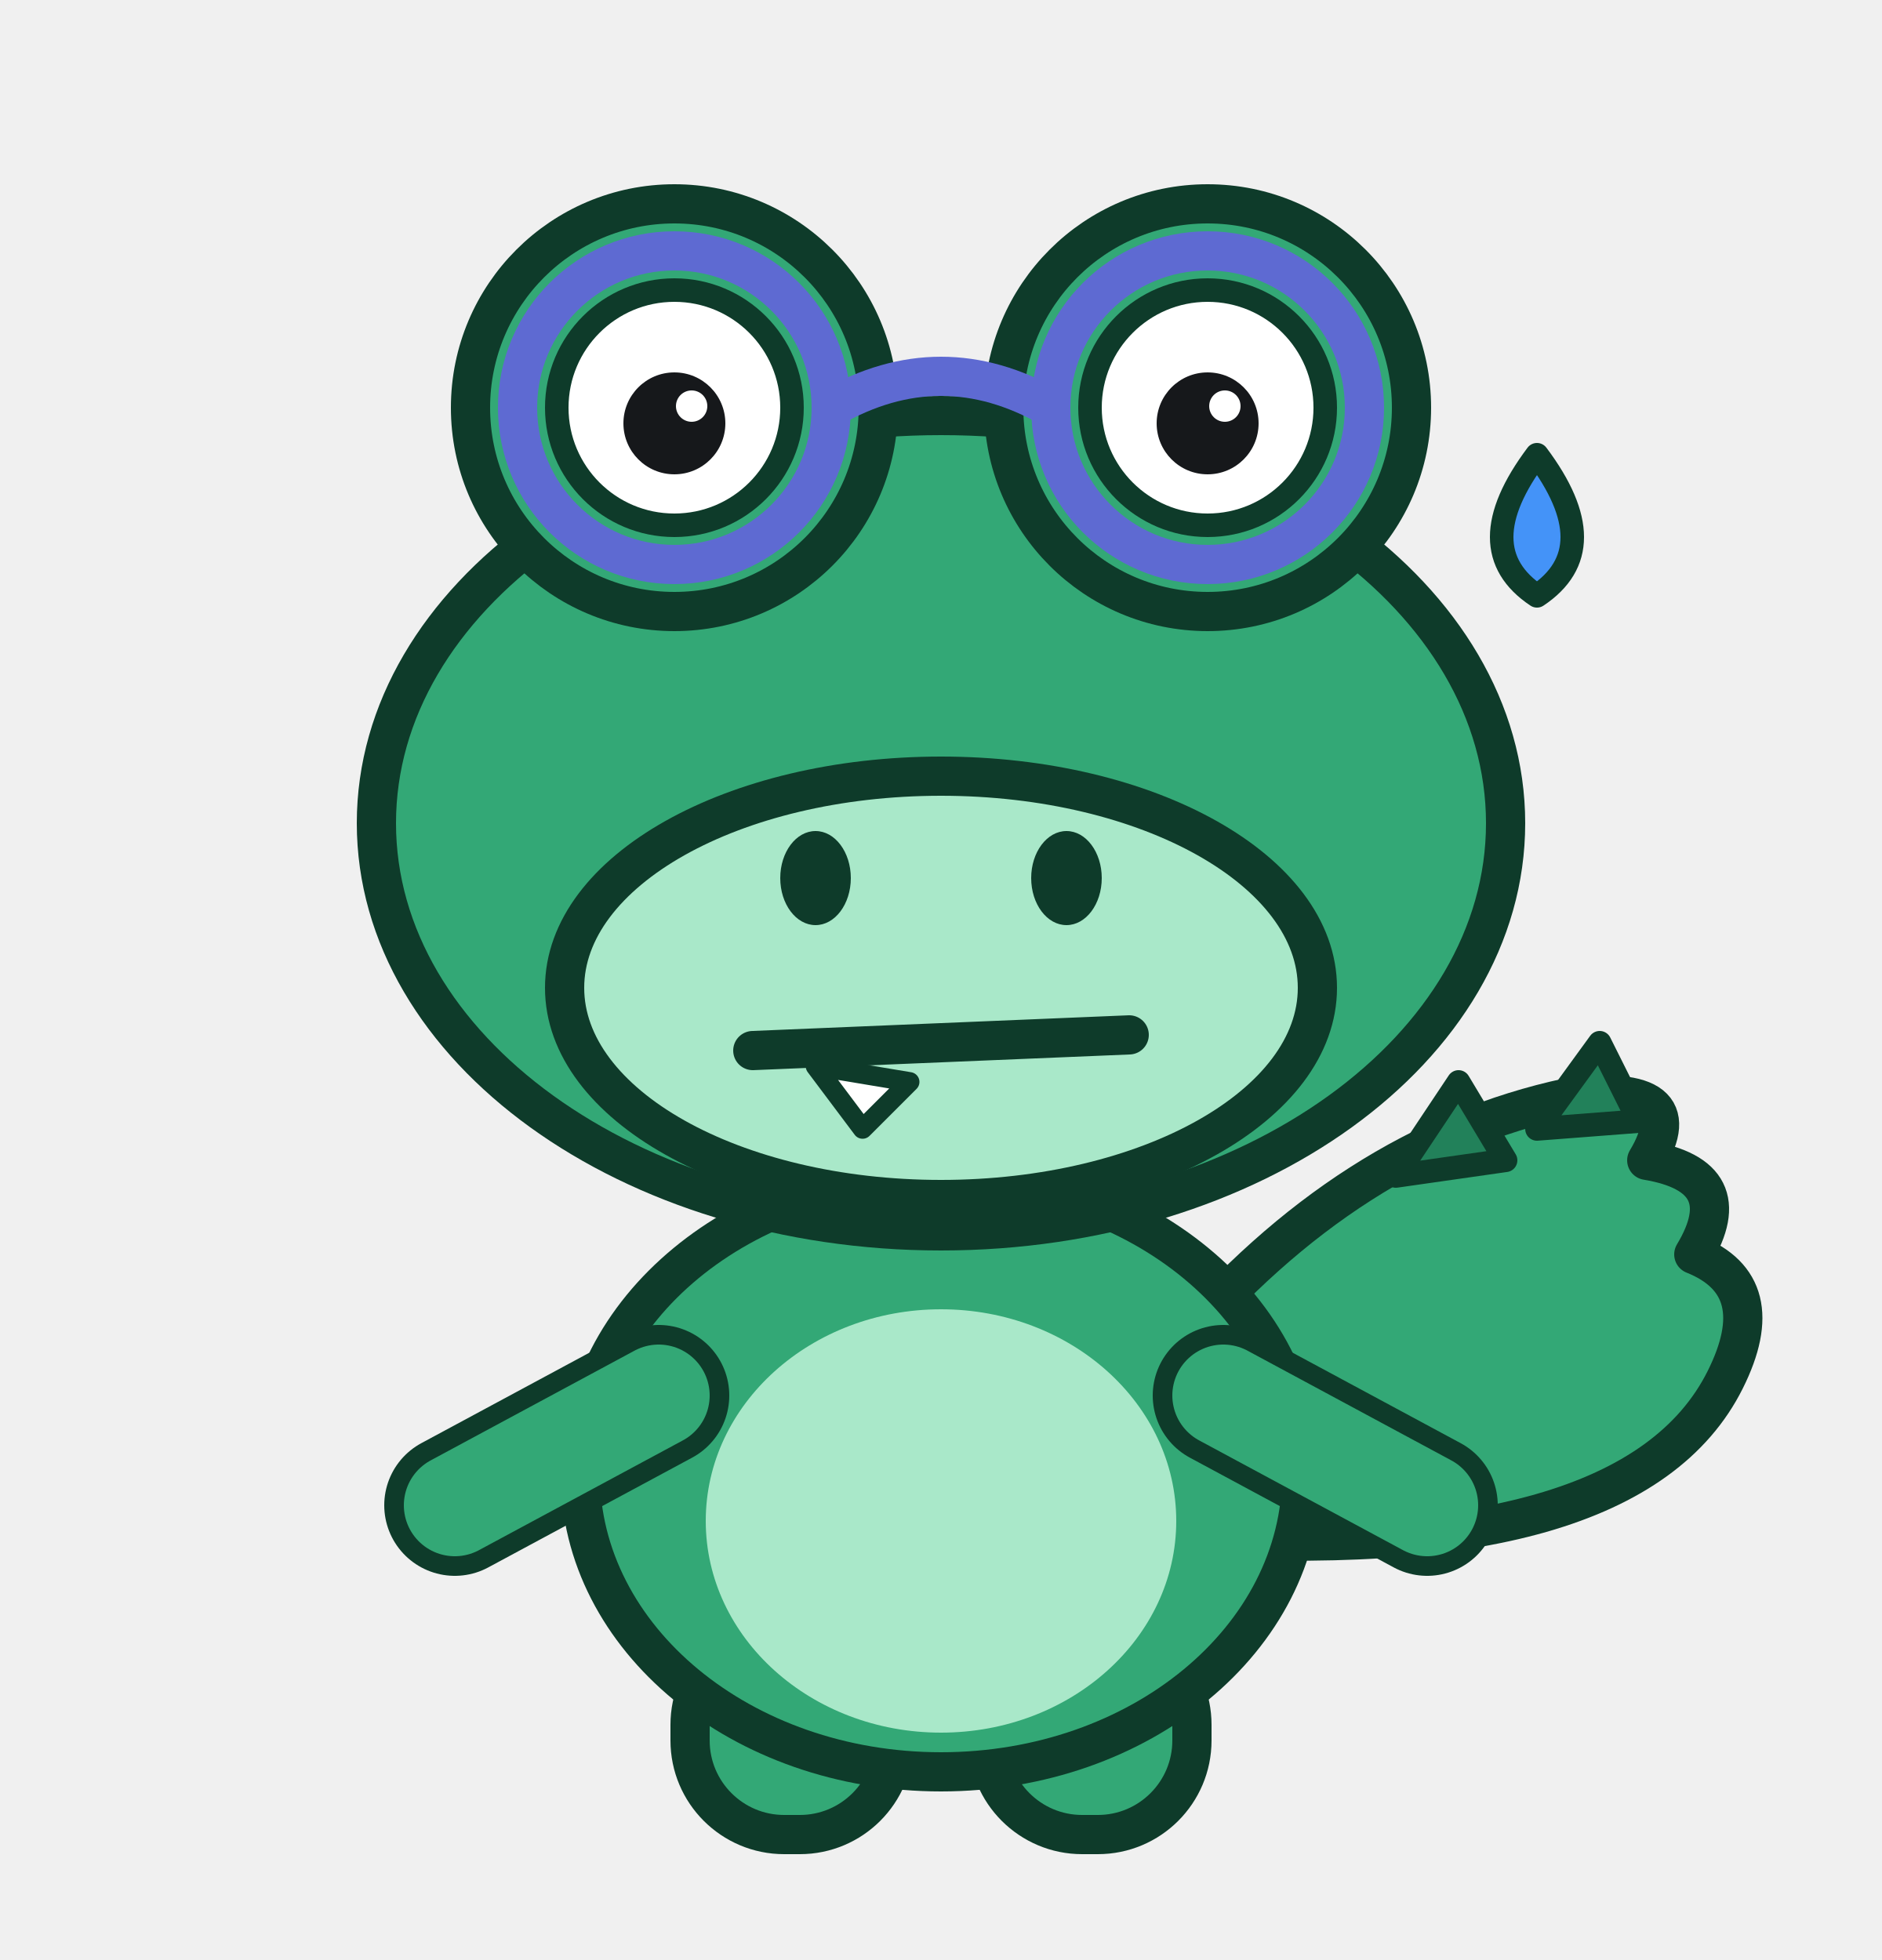
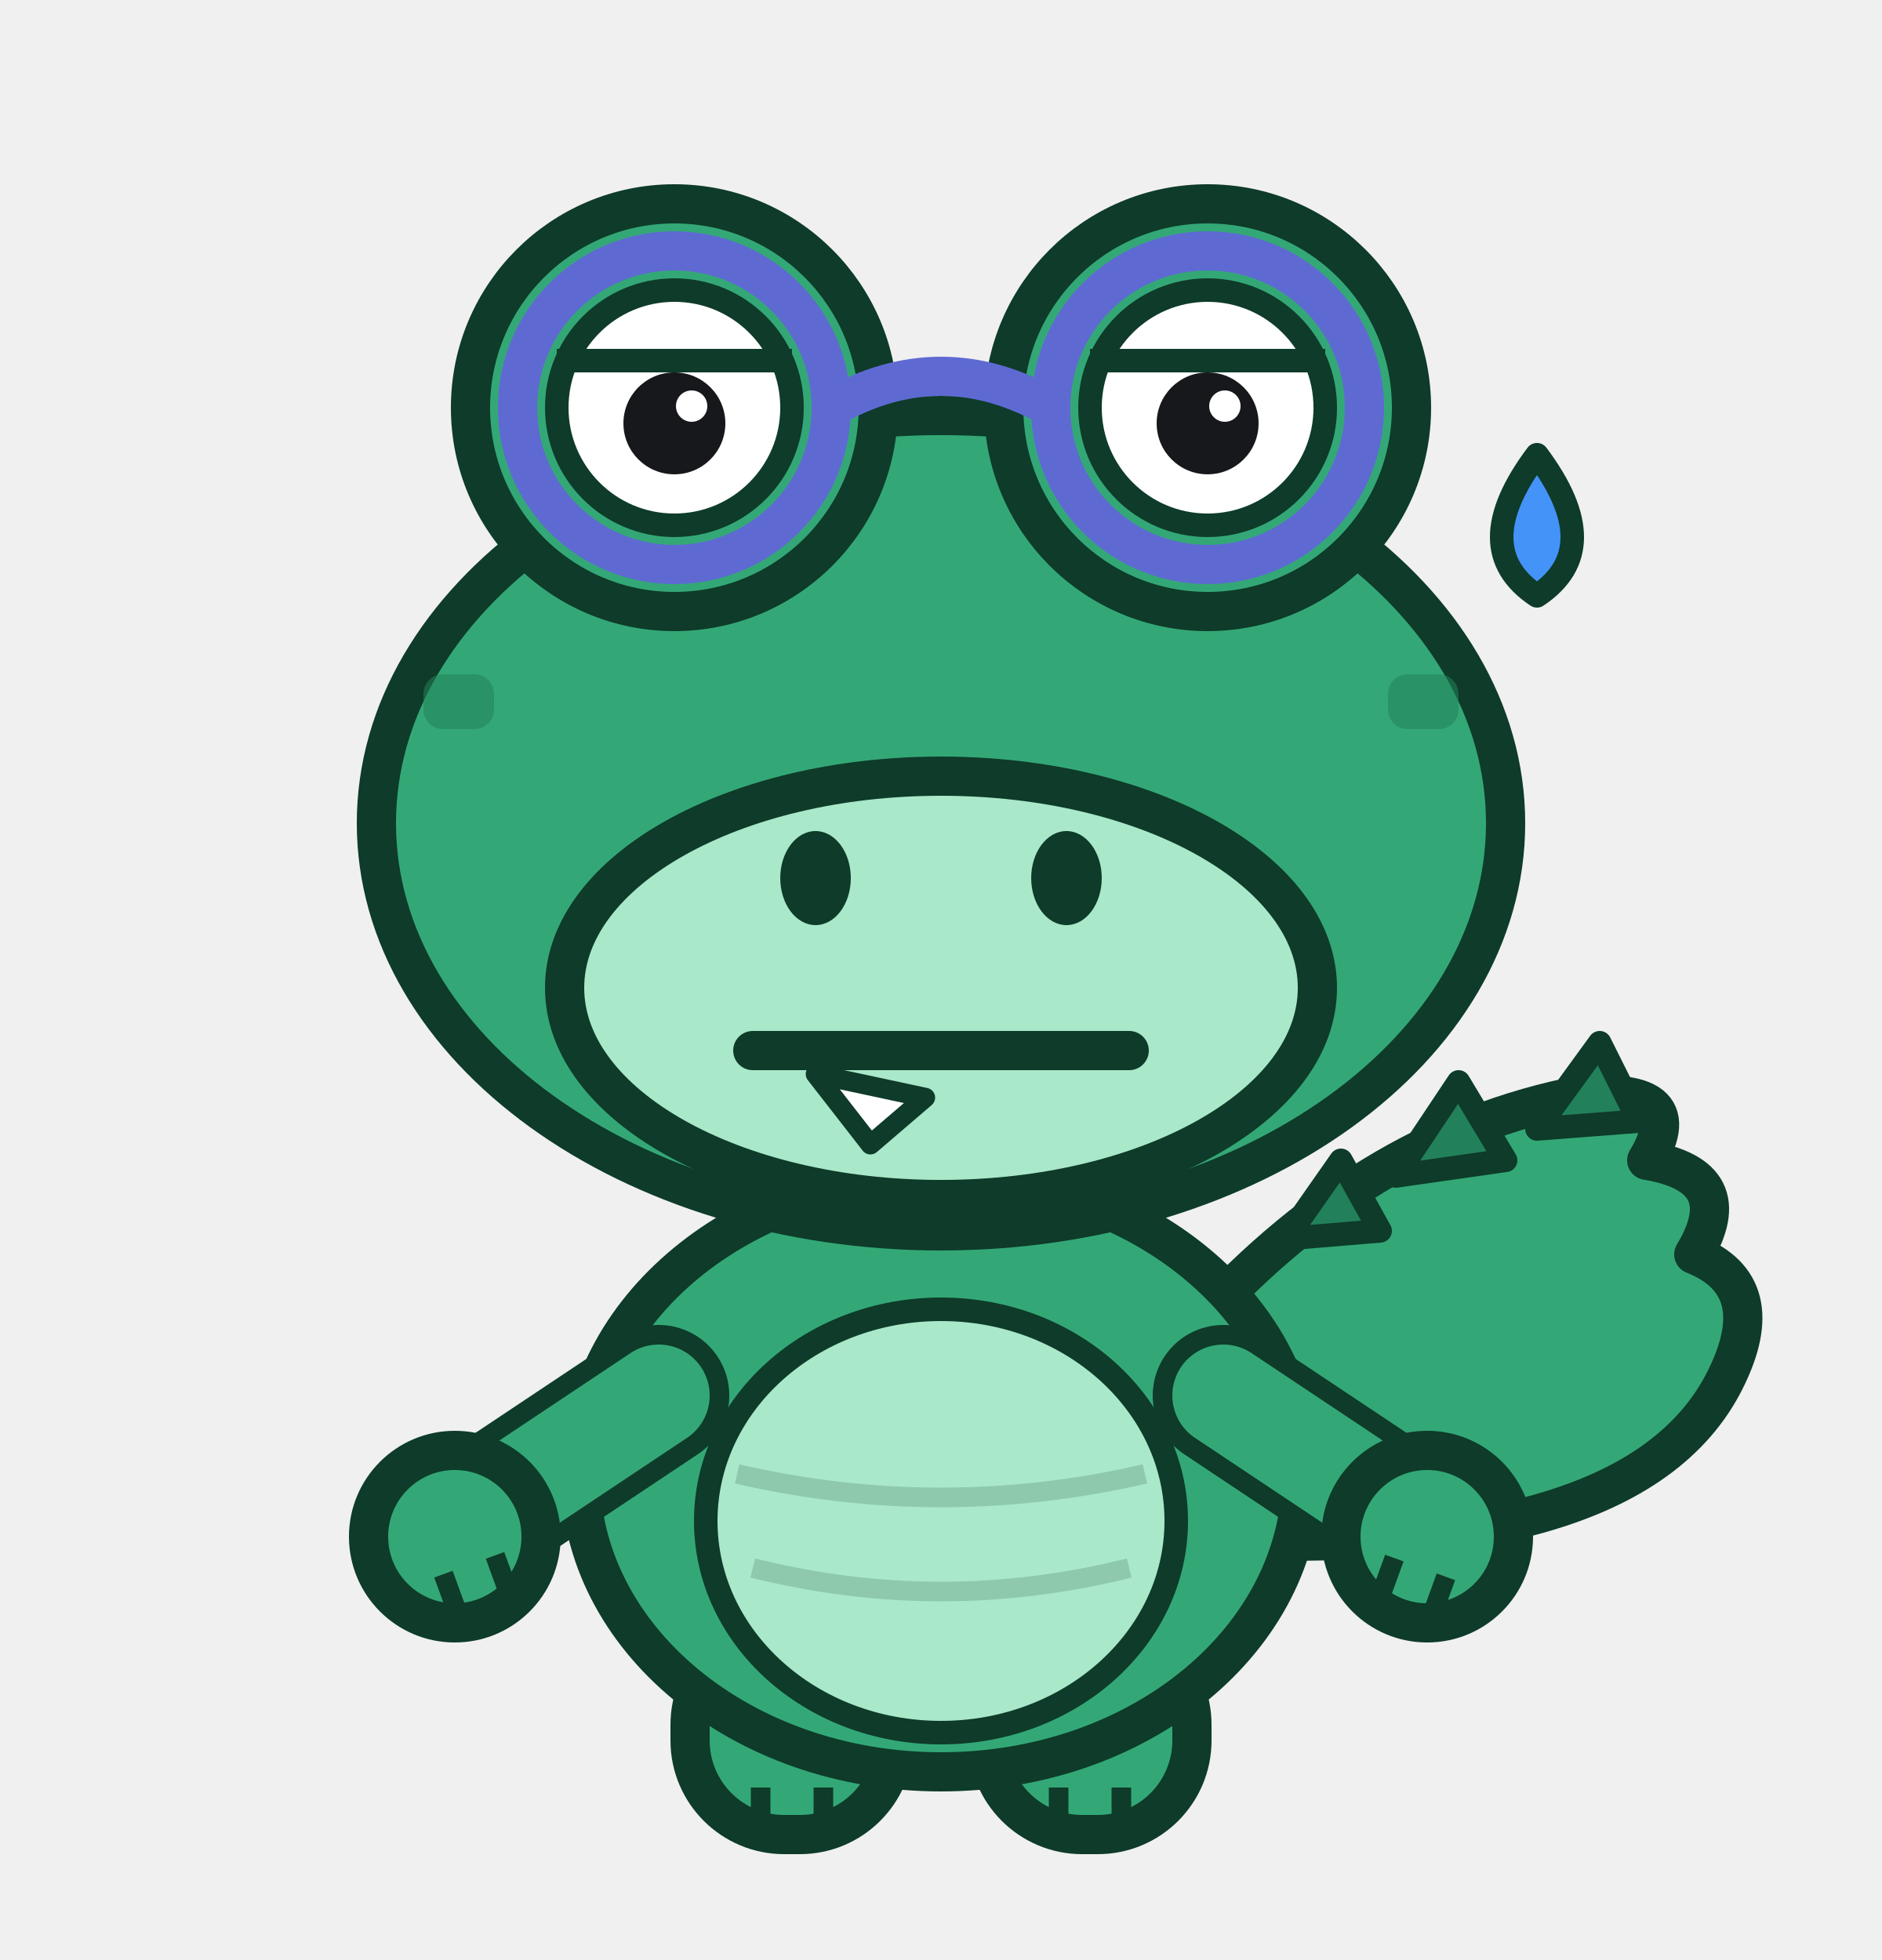
<svg xmlns="http://www.w3.org/2000/svg" viewBox="0 0 240 250" fill="none">
  <path d="M 150 196 Q 208 200 220 176 Q 226 164 216 160 Q 222 150 210 148 Q 216 138 200 140 Q 172 146 150 172 Z" fill="#33A876" stroke="#0E3B2A" stroke-width="5" stroke-linejoin="round" />
+   <path d="M 164 158 l 7 -10 l 5 9 Z" fill="#22815A" stroke="#0E3B2A" stroke-width="3" stroke-linejoin="round" />
  <path d="M 178 150 l 8 -12 l 6 10 Z" fill="#22815A" stroke="#0E3B2A" stroke-width="3" stroke-linejoin="round" />
  <path d="M 196 144 l 8 -11 l 5 10 Z" fill="#22815A" stroke="#0E3B2A" stroke-width="3" stroke-linejoin="round" />
  <rect x="88" y="208" width="26" height="26" rx="12" fill="#33A876" stroke="#0E3B2A" stroke-width="5" />
+   <line x1="97" y1="228" x2="97" y2="234" stroke="#0E3B2A" stroke-width="2.5" />
+   <line x1="105" y1="228" x2="105" y2="234" stroke="#0E3B2A" stroke-width="2.5" />
  <rect x="126" y="208" width="26" height="26" rx="12" fill="#33A876" stroke="#0E3B2A" stroke-width="5" />
+   <line x1="135" y1="228" x2="135" y2="234" stroke="#0E3B2A" stroke-width="2.5" />
+   <line x1="143" y1="228" x2="143" y2="234" stroke="#0E3B2A" stroke-width="2.5" />
  <ellipse cx="120" cy="188" rx="46" ry="38" fill="#33A876" stroke="#0E3B2A" stroke-width="5" />
-   <ellipse cx="120" cy="194" rx="30" ry="27" fill="#A9E8C9" />
-   <path d="M 84 178 L 58 192" stroke="#0E3B2A" stroke-width="18" stroke-linecap="round" />
-   <path d="M 84 178 L 58 192" stroke="#33A876" stroke-width="13" stroke-linecap="round" />
-   <path d="M 156 178 L 182 192" stroke="#0E3B2A" stroke-width="18" stroke-linecap="round" />
-   <path d="M 156 178 L 182 192" stroke="#33A876" stroke-width="13" stroke-linecap="round" />
+   <ellipse cx="120" cy="194" rx="30" ry="27" fill="#A9E8C9" stroke="#0E3B2A" stroke-width="3" />
+   <path d="M 94 188 Q 120 194 146 188" stroke="#0E3B2A" stroke-width="2.5" opacity="0.18" fill="none" />
+   <path d="M 96 200 Q 120 206 144 200" stroke="#0E3B2A" stroke-width="2.5" opacity="0.18" fill="none" />
+   <path d="M 84 178 L 60 194" stroke="#0E3B2A" stroke-width="18" stroke-linecap="round" />
+   <path d="M 84 178 L 60 194" stroke="#33A876" stroke-width="13" stroke-linecap="round" />
+   <circle cx="58" cy="196" r="11" fill="#33A876" stroke="#0E3B2A" stroke-width="5" />
+   <g transform="translate(0 0) rotate(160 58 196)">
+     <line x1="54" y1="185" x2="54" y2="192" stroke="#0E3B2A" stroke-width="2.5" />
+     <line x1="61" y1="185" x2="61" y2="192" stroke="#0E3B2A" stroke-width="2.5" />
+   </g>
+   <path d="M 156 178 L 180 194" stroke="#0E3B2A" stroke-width="18" stroke-linecap="round" />
+   <path d="M 156 178 L 180 194" stroke="#33A876" stroke-width="13" stroke-linecap="round" />
+   <circle cx="182" cy="196" r="11" fill="#33A876" stroke="#0E3B2A" stroke-width="5" />
+   <g transform="translate(0 0) rotate(200 182 196)">
+     <line x1="178" y1="185" x2="178" y2="192" stroke="#0E3B2A" stroke-width="2.5" />
+     <line x1="185" y1="185" x2="185" y2="192" stroke="#0E3B2A" stroke-width="2.5" />
+   </g>
  <ellipse cx="120" cy="105" rx="72" ry="52" fill="#33A876" stroke="#0E3B2A" stroke-width="5" />
+   <rect x="54" y="86" width="9" height="7" rx="2.5" fill="#22815A" opacity="0.55" />
+   <rect x="177" y="86" width="9" height="7" rx="2.5" fill="#22815A" opacity="0.55" />
  <ellipse cx="120" cy="126" rx="48" ry="27" fill="#A9E8C9" stroke="#0E3B2A" stroke-width="5" />
  <ellipse cx="104" cy="112" rx="4.5" ry="6" fill="#0E3B2A" />
  <ellipse cx="136" cy="112" rx="4.5" ry="6" fill="#0E3B2A" />
-   <path d="M 96 134 L 144 132" stroke="#0E3B2A" stroke-width="5" stroke-linecap="round" />
-   <path d="M 104 136 l 6 8 l 6 -6 Z" fill="#FFFFFF" stroke="#0E3B2A" stroke-width="2.5" stroke-linejoin="round" />
+   <path d="M 96 134 L 144 134" stroke="#0E3B2A" stroke-width="5" stroke-linecap="round" />
+   <path d="M 104 137 l 7 9 l 7 -6 Z" fill="#FFFFFF" stroke="#0E3B2A" stroke-width="2.5" stroke-linejoin="round" />
  <circle cx="86" cy="52" r="26" fill="#33A876" stroke="#0E3B2A" stroke-width="5" />
  <circle cx="86" cy="52" r="15" fill="#FFFFFF" stroke="#0E3B2A" stroke-width="3" />
  <circle cx="86" cy="54" r="6.5" fill="#16181B" />
  <circle cx="88.2" cy="51.8" r="2" fill="#FFFFFF" />
+   <path d="M 70 46 A 16 16 0 0 1 102 46 L 102 36 A 26 26 0 0 0 70 36 Z" fill="#33A876" />
+   <line x1="71" y1="46" x2="101" y2="46" stroke="#0E3B2A" stroke-width="3" />
  <circle cx="154" cy="52" r="26" fill="#33A876" stroke="#0E3B2A" stroke-width="5" />
  <circle cx="154" cy="52" r="15" fill="#FFFFFF" stroke="#0E3B2A" stroke-width="3" />
  <circle cx="154" cy="54" r="6.5" fill="#16181B" />
  <circle cx="156.2" cy="51.8" r="2" fill="#FFFFFF" />
-   <circle cx="86" cy="52" r="20" fill="none" fill-opacity="0.92" stroke="#5E6AD2" stroke-width="5" />
-   <circle cx="154" cy="52" r="20" fill="none" fill-opacity="0.92" stroke="#5E6AD2" stroke-width="5" />
-   <path d="M 106 52 Q 120 44 134 52" stroke="#5E6AD2" stroke-width="5" fill="none" />
+   <path d="M 138 46 A 16 16 0 0 1 170 46 L 170 36 A 26 26 0 0 0 138 36 Z" fill="#33A876" />
+   <line x1="139" y1="46" x2="169" y2="46" stroke="#0E3B2A" stroke-width="3" />
+   <circle cx="86" cy="52" r="20" fill="none" stroke="#5E6AD2" stroke-width="5" />
+   <circle cx="154" cy="52" r="20" fill="none" stroke="#5E6AD2" stroke-width="5" />
+   <path d="M 106 52 Q 120.0 44 134 52" stroke="#5E6AD2" stroke-width="5" fill="none" />
  <path d="M 196 58 q 9 12 0 18 q -9 -6 0 -18 Z" fill="#4493F8" stroke="#0E3B2A" stroke-width="3" stroke-linejoin="round" />
</svg>
